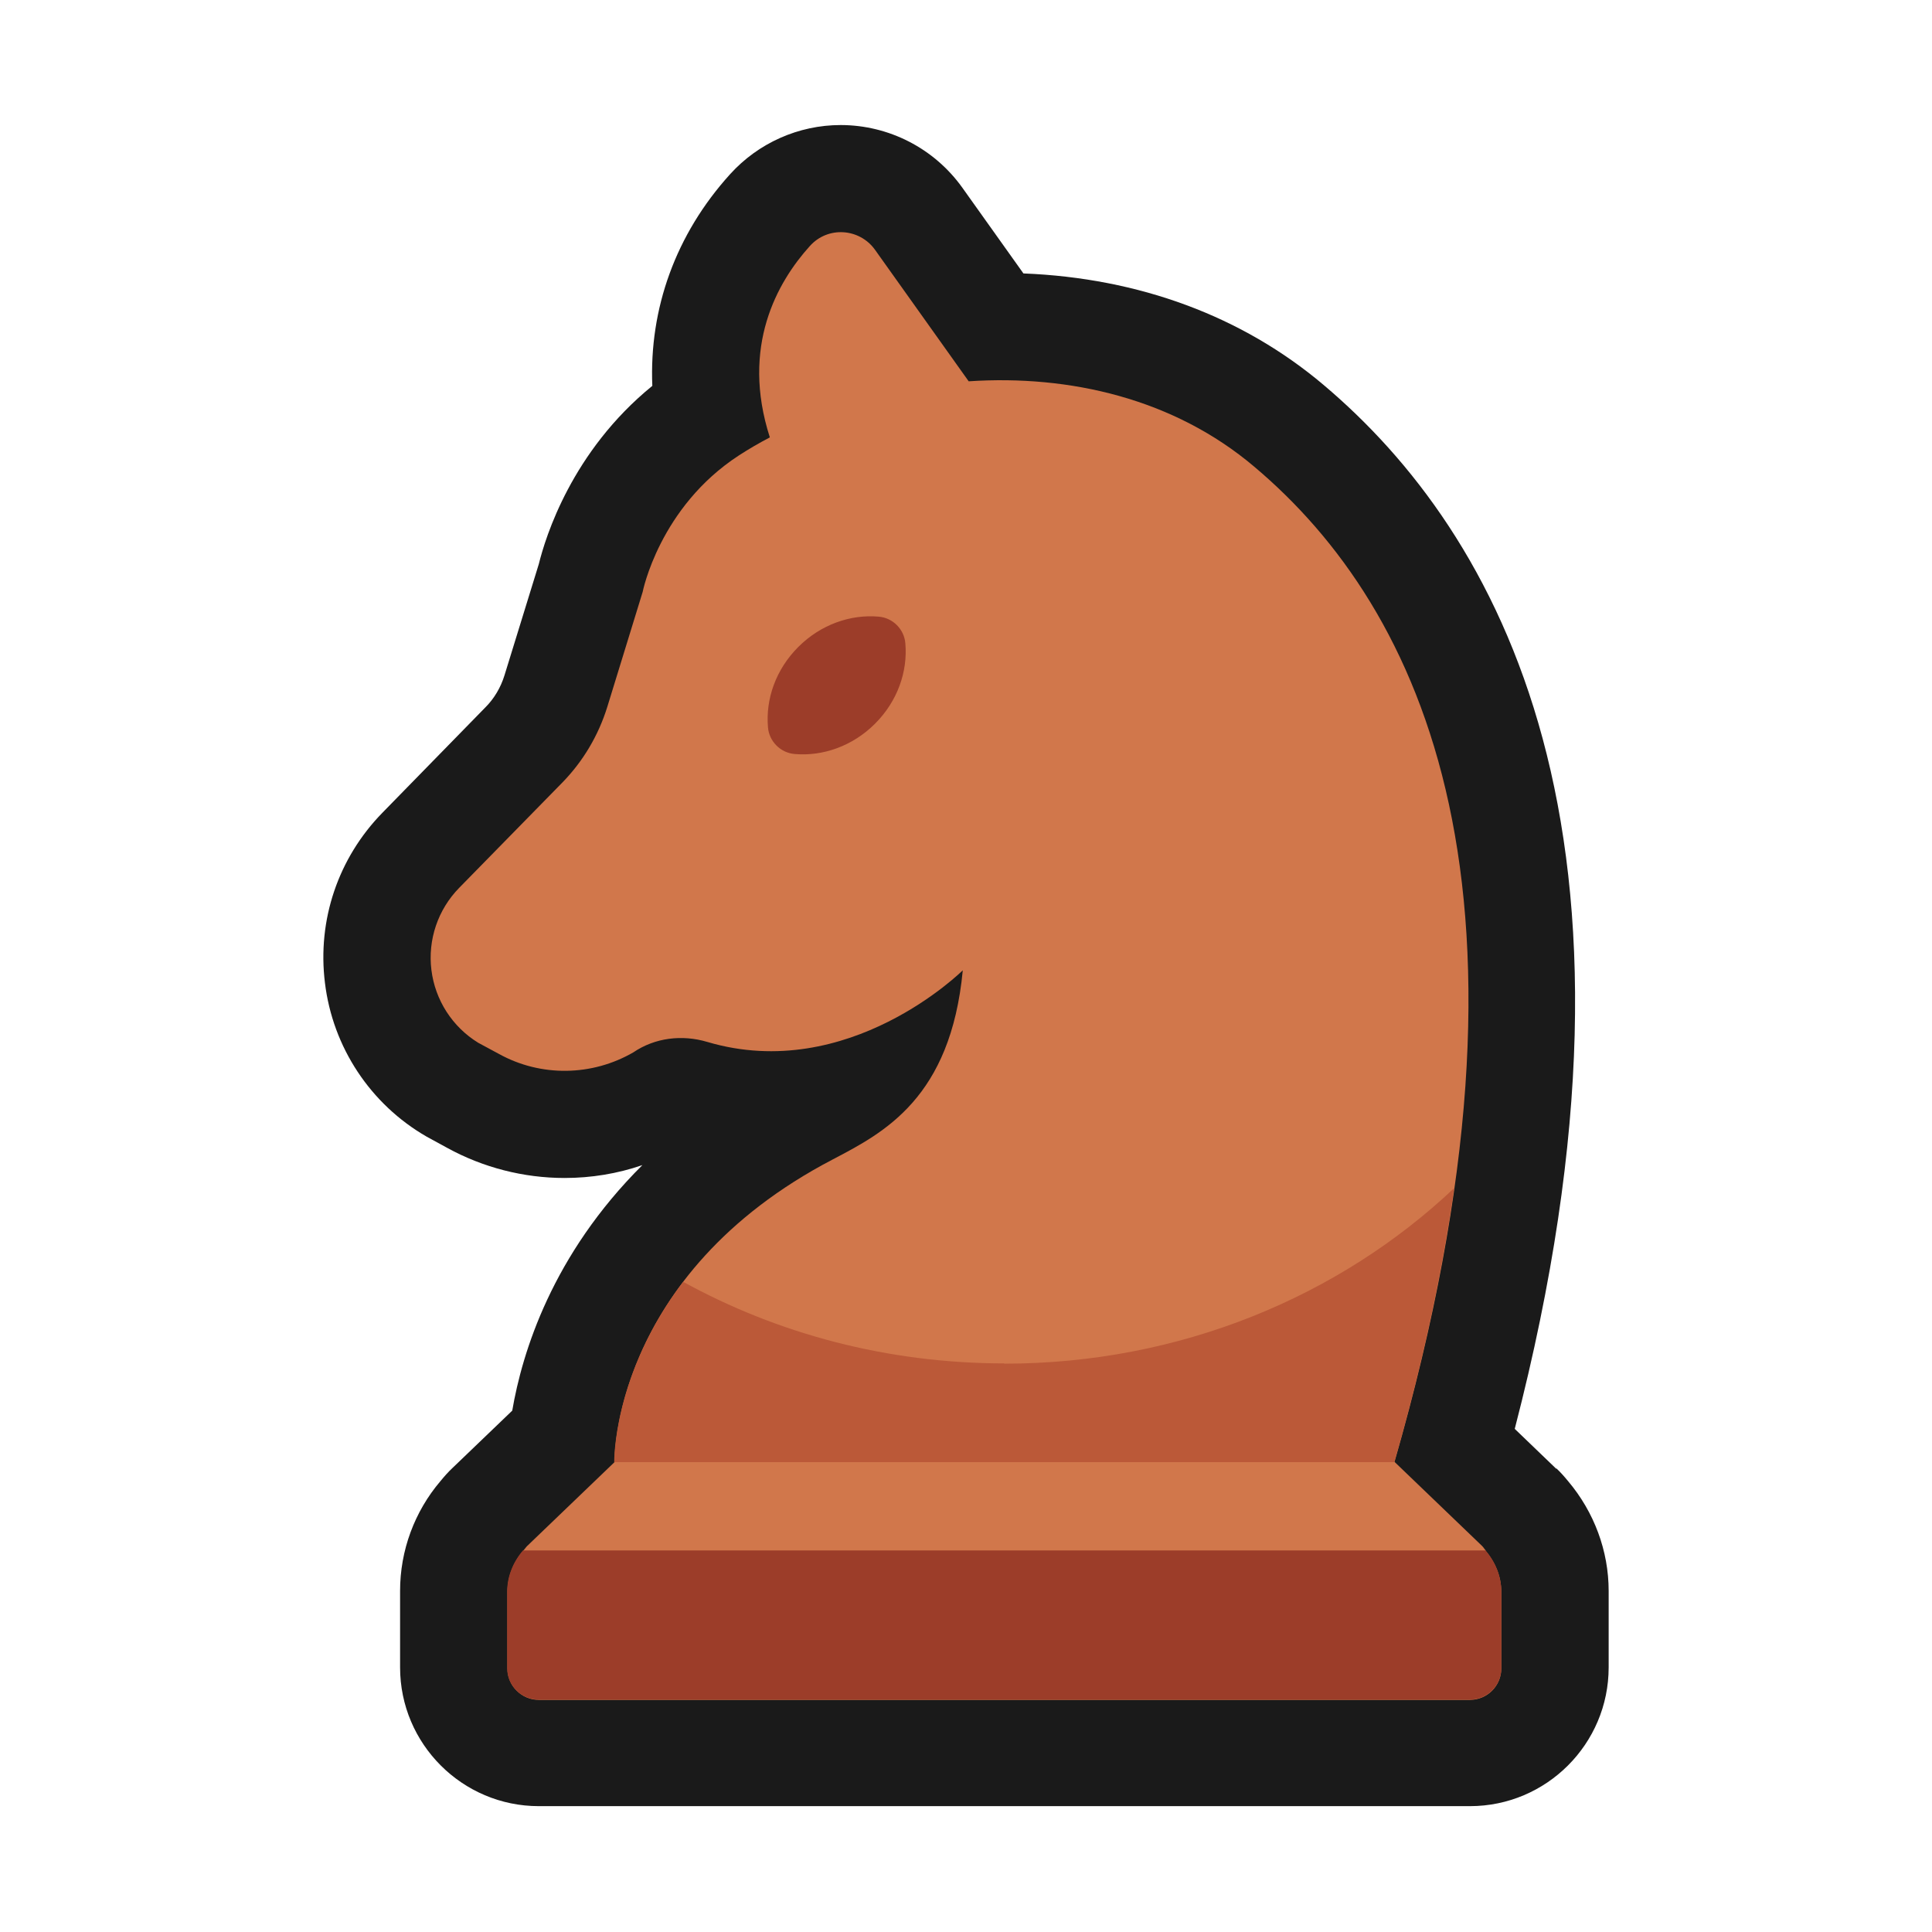
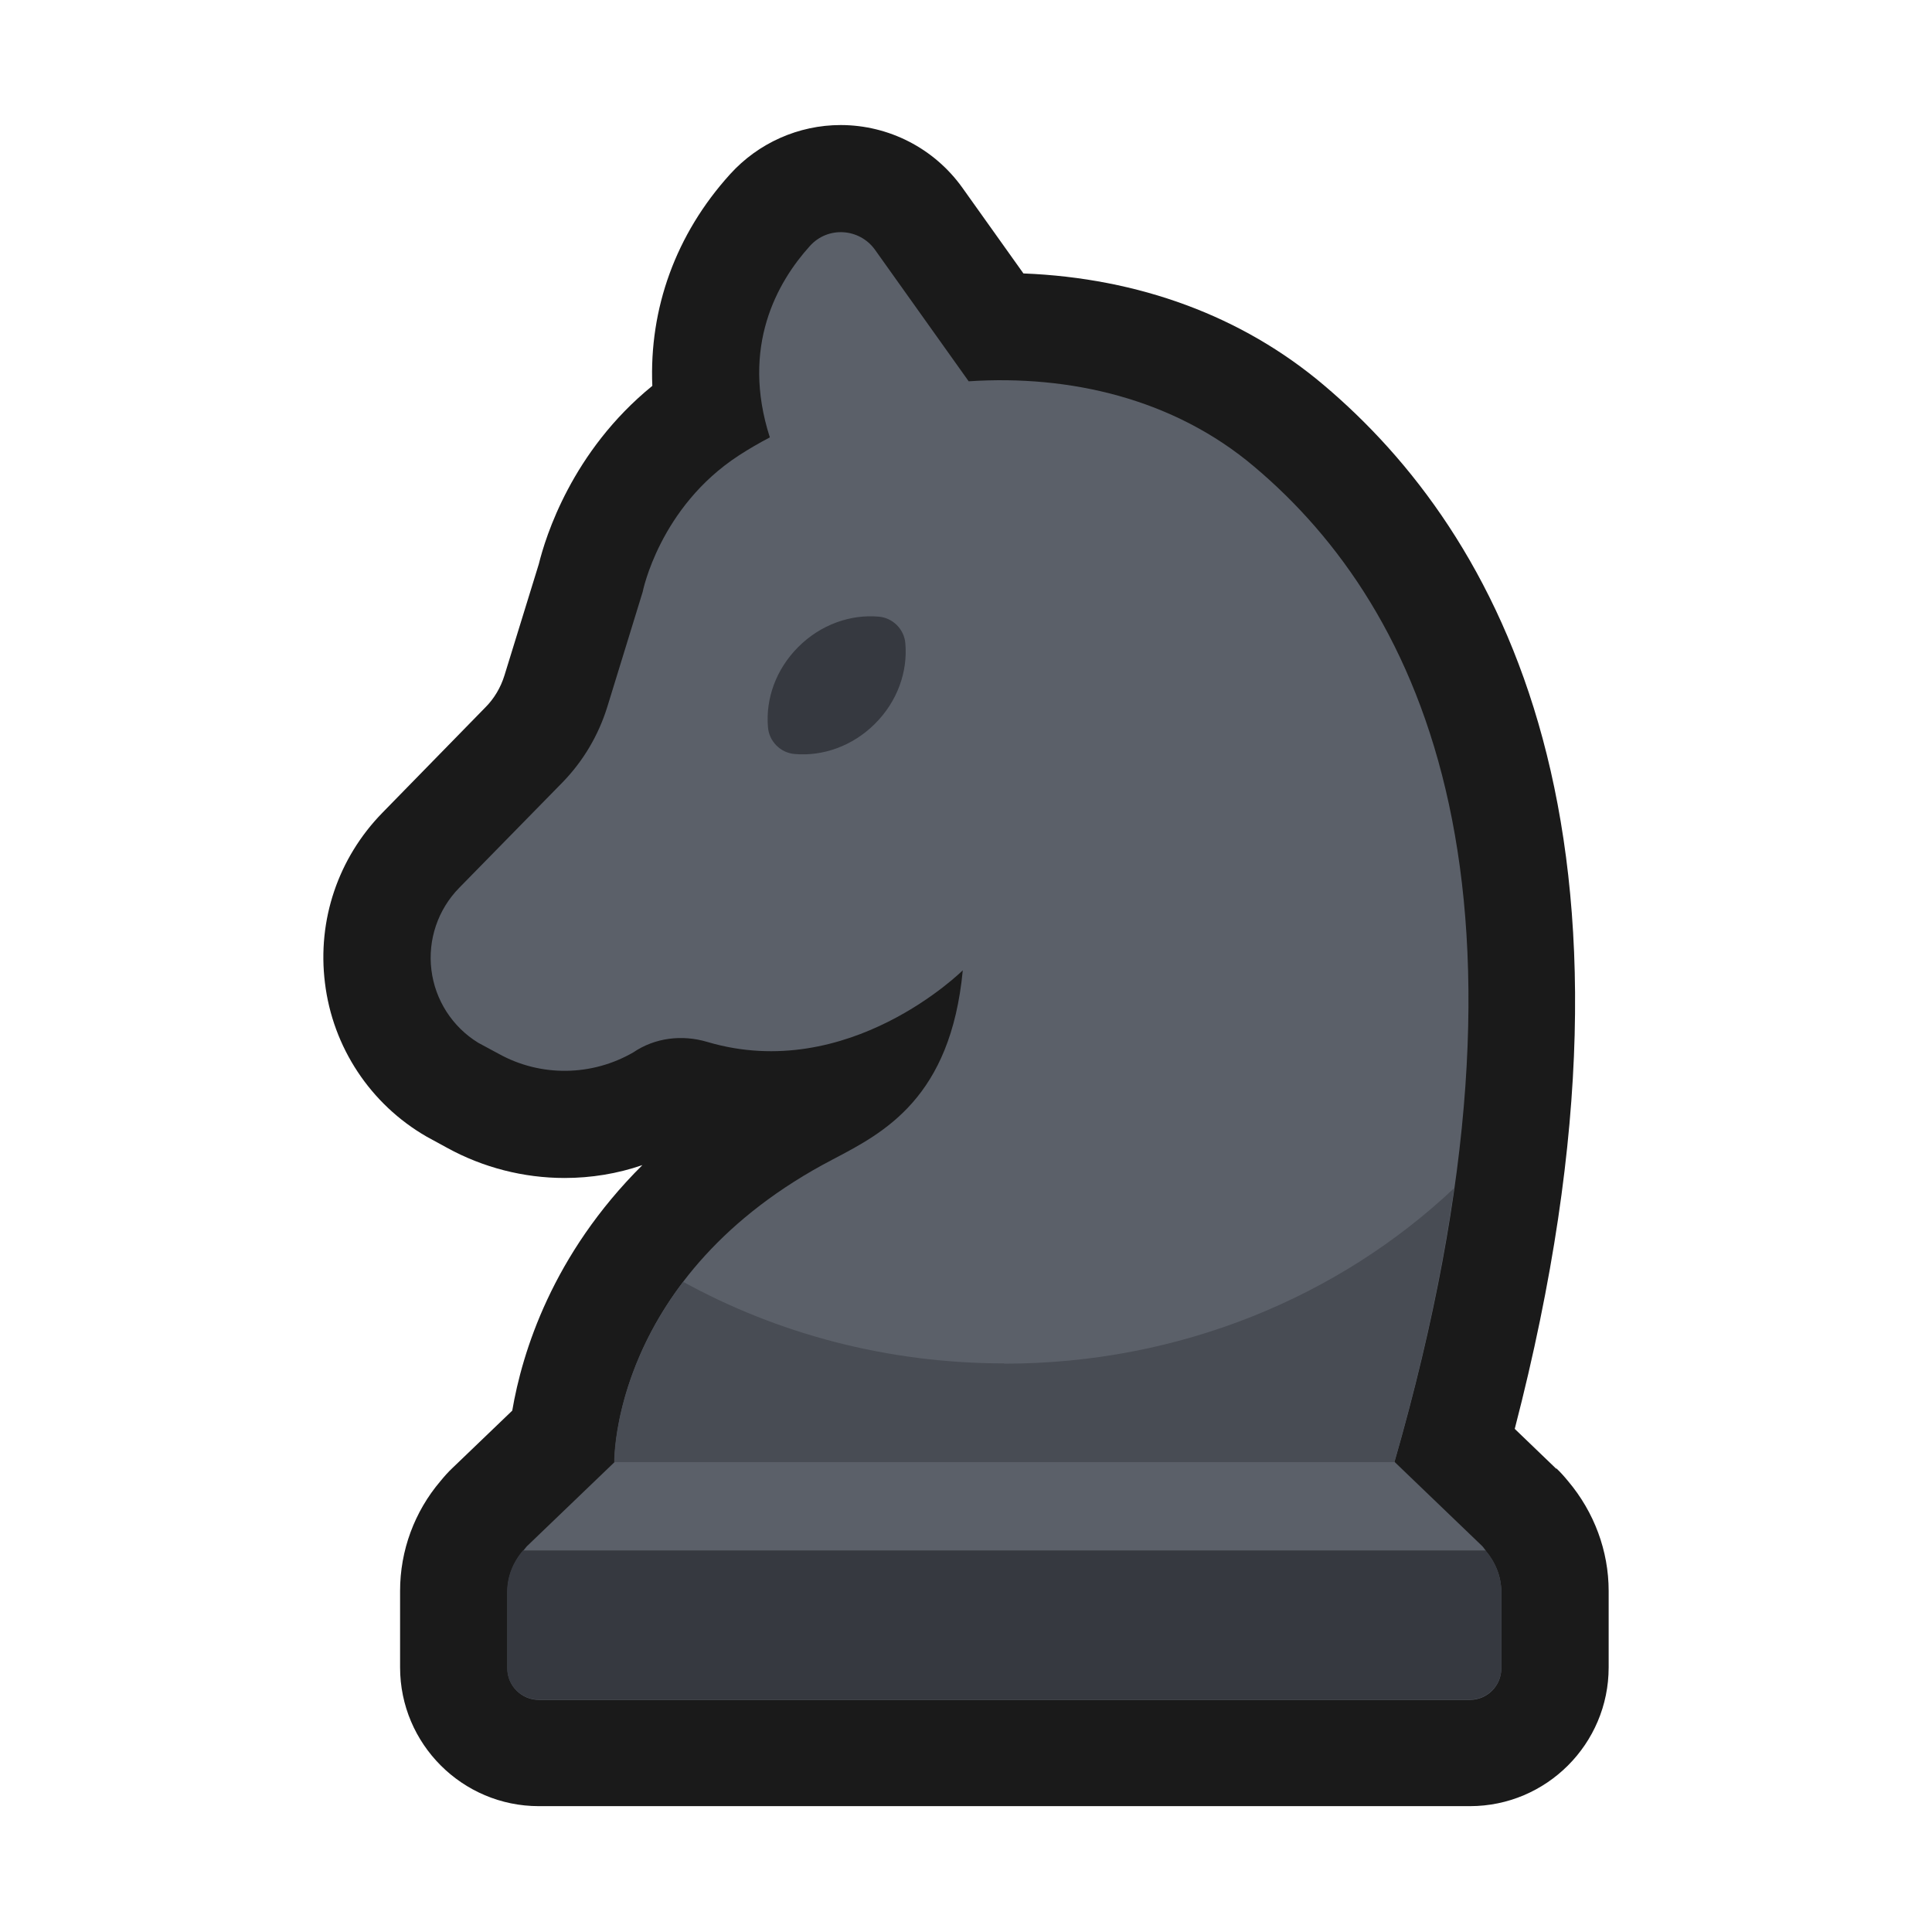
<svg xmlns="http://www.w3.org/2000/svg" style="color-scheme:light only" id="Layer_2" data-name="Layer 2" viewBox="0 0 72 72">
  <defs>
-     <style>.cls-1{fill:#9c3d29}</style>
+     <style>.cls-1{fill:#363940}</style>
  </defs>
  <g id="Lichess">
    <path d="m58 54.74-1.55-1.49c5.76-22.22-.61-33.41-7.13-38.91-3.03-2.56-6.88-3.98-11.18-4.15l-2.28-3.2a5.578 5.578 0 0 0-4.53-2.33c-1.57 0-3.07.67-4.12 1.83-2.03 2.24-3.02 5.01-2.9 7.89-3 2.44-3.98 5.63-4.23 6.64l-1.28 4.15c-.14.45-.38.86-.71 1.19l-3.84 3.93c-1.65 1.69-2.43 4-2.14 6.34a7.679 7.679 0 0 0 3.79 5.73l.77.42c1.33.73 2.84 1.12 4.37 1.12.99 0 1.97-.16 2.9-.48-3.36 3.34-4.48 6.98-4.85 9.15l-2.23 2.14c-.16.15-.3.31-.44.48a6.31 6.31 0 0 0-1.51 4.1v2.85c0 2.85 2.32 5.17 5.17 5.17h34.7c2.85 0 5.17-2.32 5.17-5.17v-2.85c0-1.49-.54-2.94-1.51-4.09-.14-.17-.28-.33-.44-.48Z" style="fill:#1a1a1a" />
-     <path d="M55.37 57.78c-.05-.05-.08-.11-.13-.16l-3.27-3.14c6.1-21.19 1.05-31.8-5.23-37.09-2.99-2.53-6.87-3.43-10.64-3.18l-3.49-4.9c-.58-.81-1.76-.89-2.43-.14-1.21 1.34-2.58 3.74-1.49 7.13-.4.21-.78.43-1.15.67-2.97 1.93-3.59 5.09-3.59 5.09l-1.32 4.29c-.33 1.06-.9 2.02-1.67 2.81l-3.85 3.93a3.72 3.72 0 0 0 .71 5.77l.78.42c1.56.86 3.46.83 5-.06.81-.55 1.82-.67 2.76-.39 5.27 1.56 9.52-2.67 9.52-2.67-.45 4.76-2.94 6.05-4.83 7.04-8.29 4.32-8.15 11.29-8.15 11.29l-3.27 3.14-.13.16c-.37.43-.59.97-.59 1.54v2.85c0 .65.53 1.17 1.17 1.17h34.7c.65 0 1.17-.53 1.17-1.17v-2.85c0-.57-.22-1.11-.59-1.54Z" style="fill:#d1774b" />
+     <path d="M55.37 57.78c-.05-.05-.08-.11-.13-.16l-3.27-3.14c6.1-21.19 1.05-31.8-5.23-37.09-2.99-2.53-6.87-3.43-10.64-3.18l-3.49-4.9c-.58-.81-1.76-.89-2.43-.14-1.21 1.34-2.58 3.74-1.49 7.13-.4.21-.78.43-1.15.67-2.97 1.93-3.59 5.09-3.59 5.09l-1.32 4.29c-.33 1.06-.9 2.02-1.67 2.81l-3.85 3.93a3.72 3.72 0 0 0 .71 5.77l.78.42c1.56.86 3.46.83 5-.06.81-.55 1.82-.67 2.76-.39 5.27 1.56 9.52-2.67 9.52-2.67-.45 4.76-2.94 6.05-4.83 7.04-8.29 4.32-8.15 11.29-8.15 11.29l-3.27 3.14-.13.16c-.37.43-.59.97-.59 1.54v2.85c0 .65.53 1.17 1.17 1.17h34.7c.65 0 1.17-.53 1.17-1.17v-2.85c0-.57-.22-1.11-.59-1.54Z" style="fill:#5b6069" />
    <path d="M33.74 23.98c-.04-.53-.47-.96-1-1-1.04-.09-2.15.29-2.99 1.13s-1.22 1.94-1.13 2.99c.04.53.47.96 1 1 1.04.09 2.15-.29 2.99-1.13s1.22-1.94 1.13-2.99" class="cls-1" />
-     <path d="M37.43 50.81c-4.37 0-8.46-1.11-11.97-3.04-2.63 3.45-2.57 6.72-2.57 6.72h29.07c1.07-3.72 1.79-7.12 2.23-10.21-4.27 4.03-10.2 6.54-16.77 6.54Z" style="fill:#bb5938" />
+     <path d="M37.43 50.81c-4.37 0-8.46-1.11-11.97-3.04-2.63 3.45-2.57 6.72-2.57 6.72h29.07c1.07-3.72 1.79-7.12 2.23-10.21-4.27 4.03-10.2 6.54-16.77 6.54Z" style="fill:#484c54" />
    <path d="M18.9 62.17c0 .65.53 1.17 1.17 1.17h34.71c.65 0 1.17-.53 1.17-1.17v-2.85c0-.57-.22-1.11-.59-1.54H19.49c-.37.43-.59.97-.59 1.54z" class="cls-1" />
  </g>
</svg>
